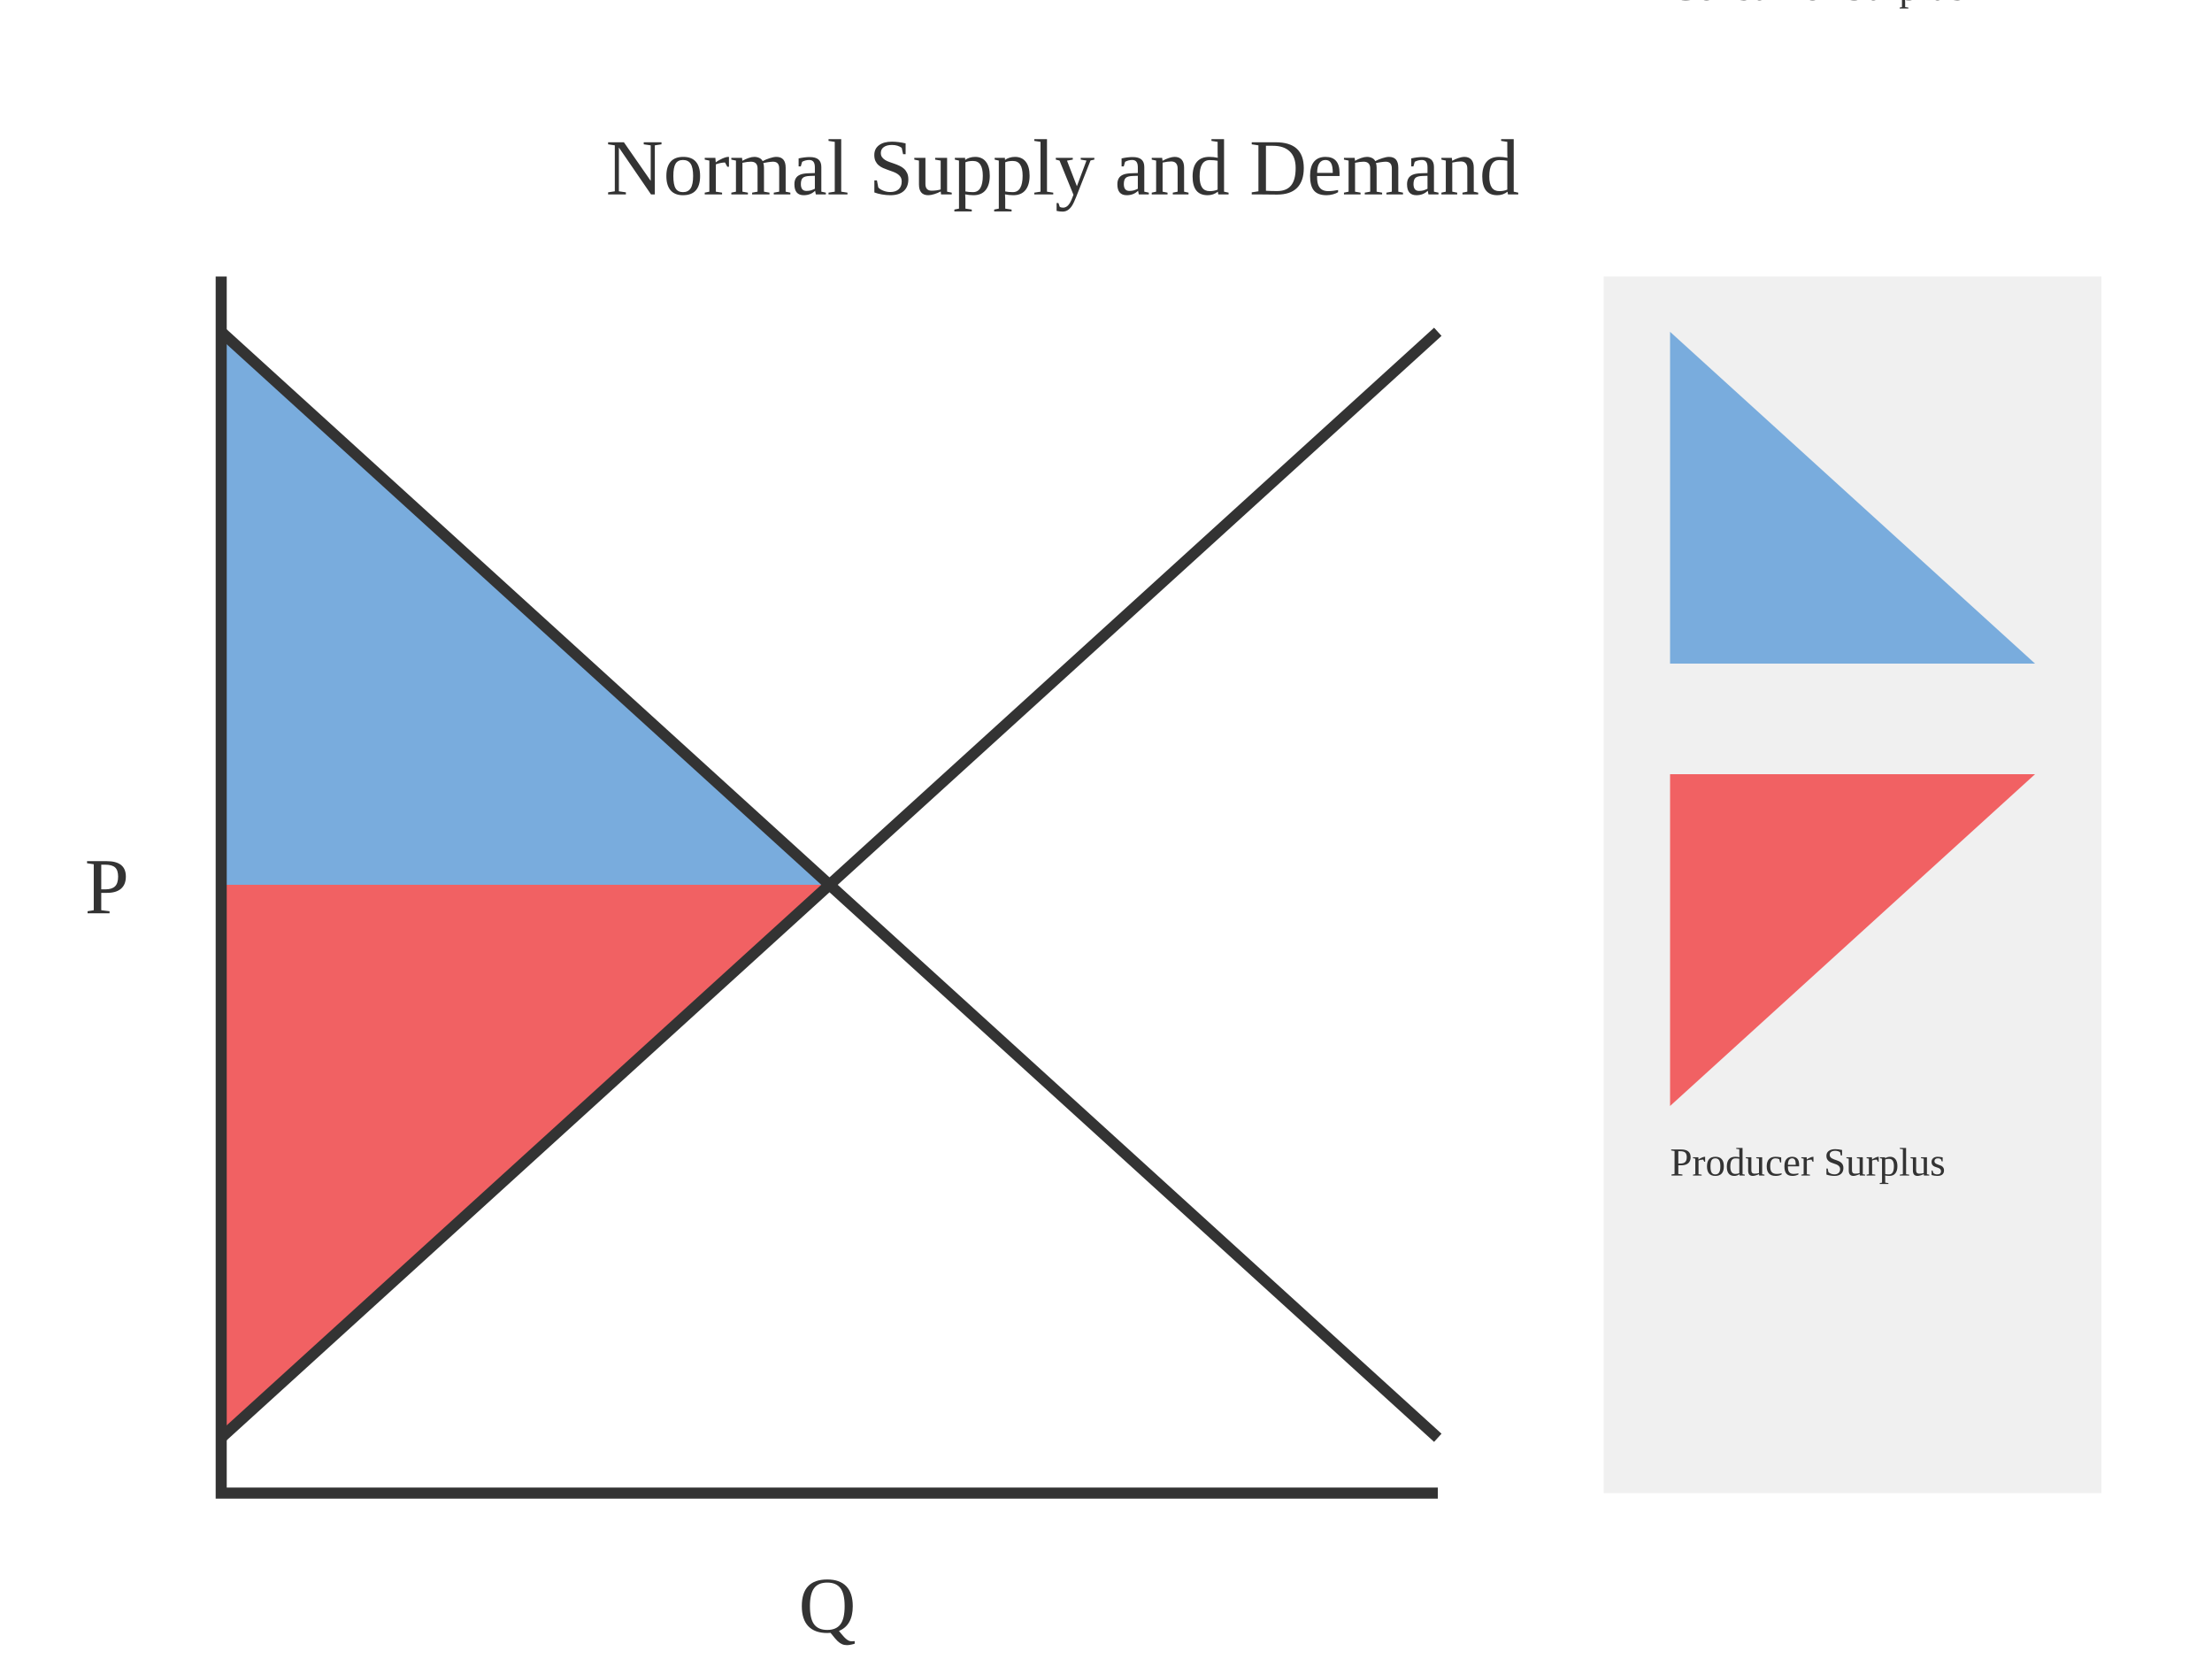
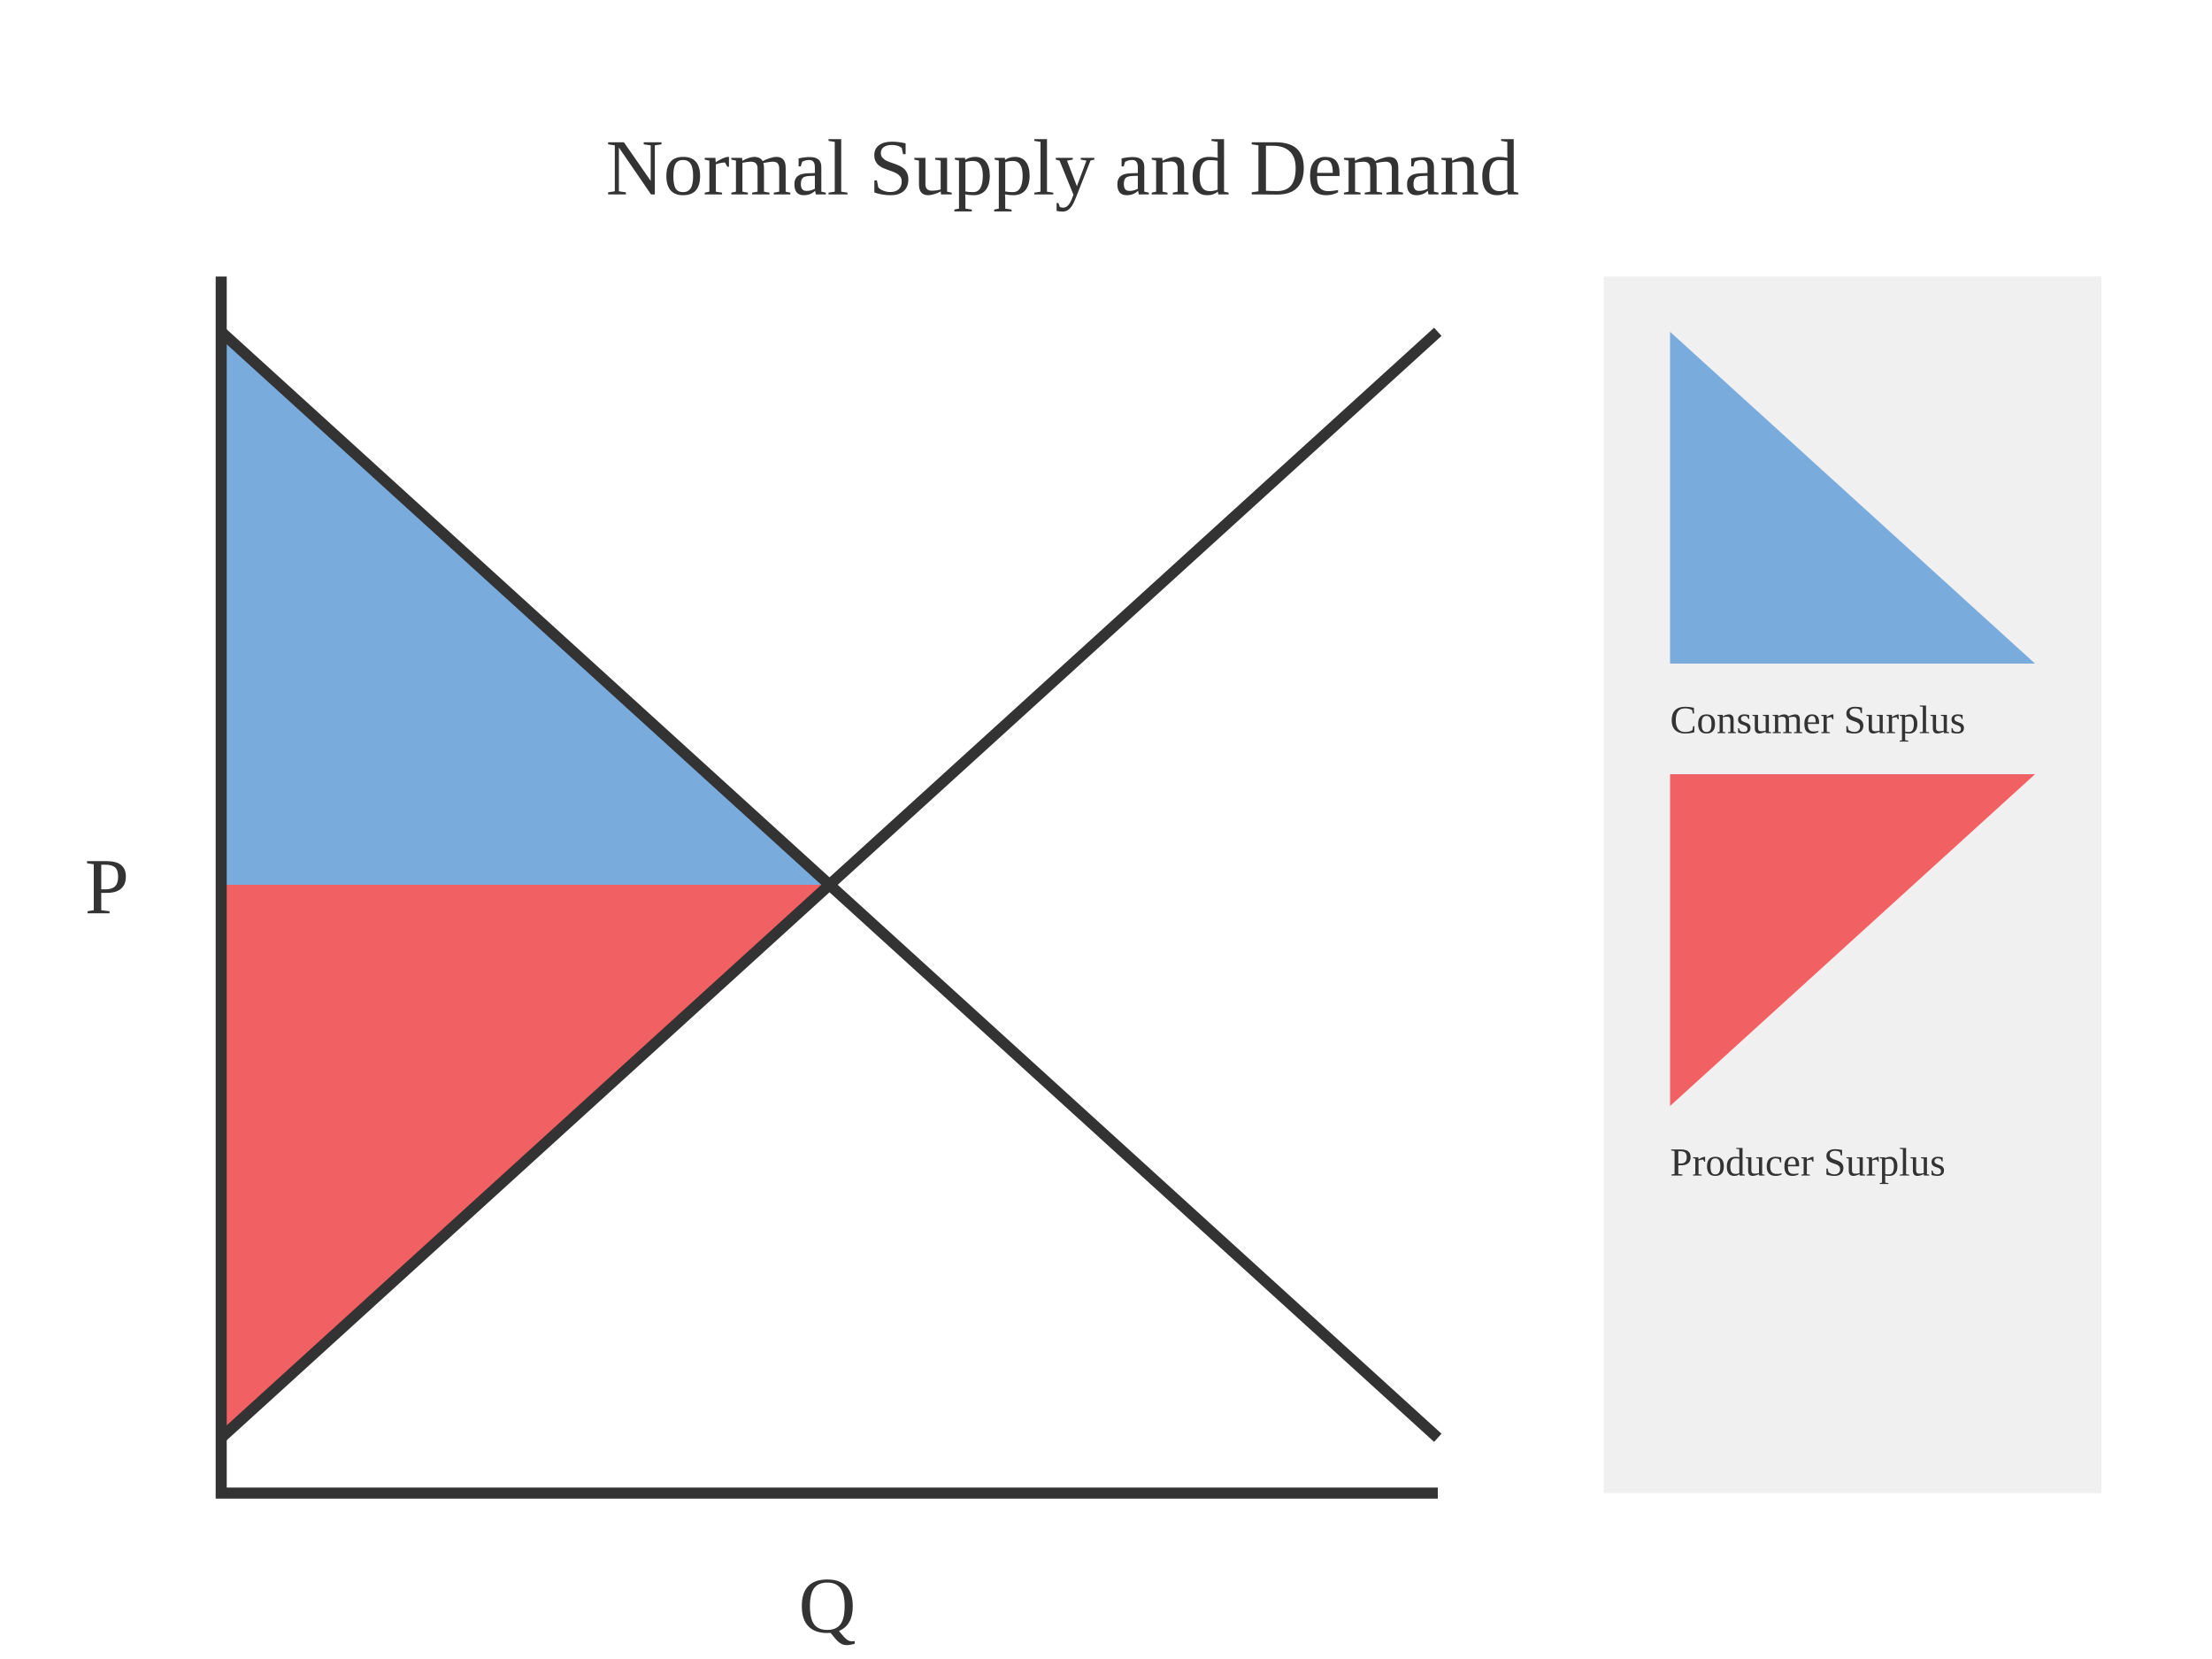
<svg xmlns="http://www.w3.org/2000/svg" width="100%" height="100%" viewBox="0 0 1000 750">
  <defs>
    <style>
            .large-text {
                font-size: 36px;
                fill: #333;
            }
            .small-text {
                font-size: 18px;
                fill: #333;
            }
            .producer-surplus {
                fill: #f16163;
            }
            .consumer-surplus {
                fill: #79acdd;
            }
            .tax-revenue {
                fill: #6abe4e;
            }
            .dead-weight-loss {
                fill: #f8f18d;
            }
            .lines-theme {
                fill: none;
                stroke: #333;
                stroke-miterlimit: 10;
                stroke-width: 5px;
            }
            .legend-background {
                fill: #f0f0f0;
            }

            @media (prefers-color-scheme: dark) {
                .large-text {
                    fill: #e0e0e0;
                }
                .small-text {
                    fill: #e0e0e0;
                }
                .lines-theme {
                    stroke: #e0e0e0;
                }
                .legend-background {
                    fill: #2f2f2f;
                }
            }
        </style>
  </defs>
  <polygon class="producer-surplus" points="100 400 375 400 100 650 100 400" />
  <polygon class="consumer-surplus" points="100 150 375 400 100 400 100 150" />
  <polyline id="axes" class="lines-theme" points="100,125 100,675 650,675" />
  <line id="Supply_Curve" class="lines-theme" x1="100" y1="650" x2="650" y2="150" />
  <line id="Demand_Curve" class="lines-theme" x1="100" y1="150" x2="650" y2="650" />
  <text class="large-text">
    <tspan x="38.32" y="412.89">P</tspan>
  </text>
  <text class="large-text">
    <tspan x="361" y="737.89">Q</tspan>
  </text>
  <text class="large-text">
    <tspan x="273.88" y="87.89">Normal Supply and Demand</tspan>
  </text>
  <rect class="legend-background" x="725" y="125" width="225" height="550" />
  <polygon class="producer-surplus" points="755 350 920 350 755 500 755 350" />
  <polygon class="consumer-surplus" points="755 150 920 300 755 300 755 150" />
  <text class="small-text">
-     <tspan x="755" y="331.44)">Consumer Surplus</tspan>
+     <tspan x="755" y="331.44">Consumer Surplus</tspan>
  </text>
  <text class="small-text">
    <tspan x="755" y="531.44">Producer Surplus</tspan>
  </text>
</svg>
